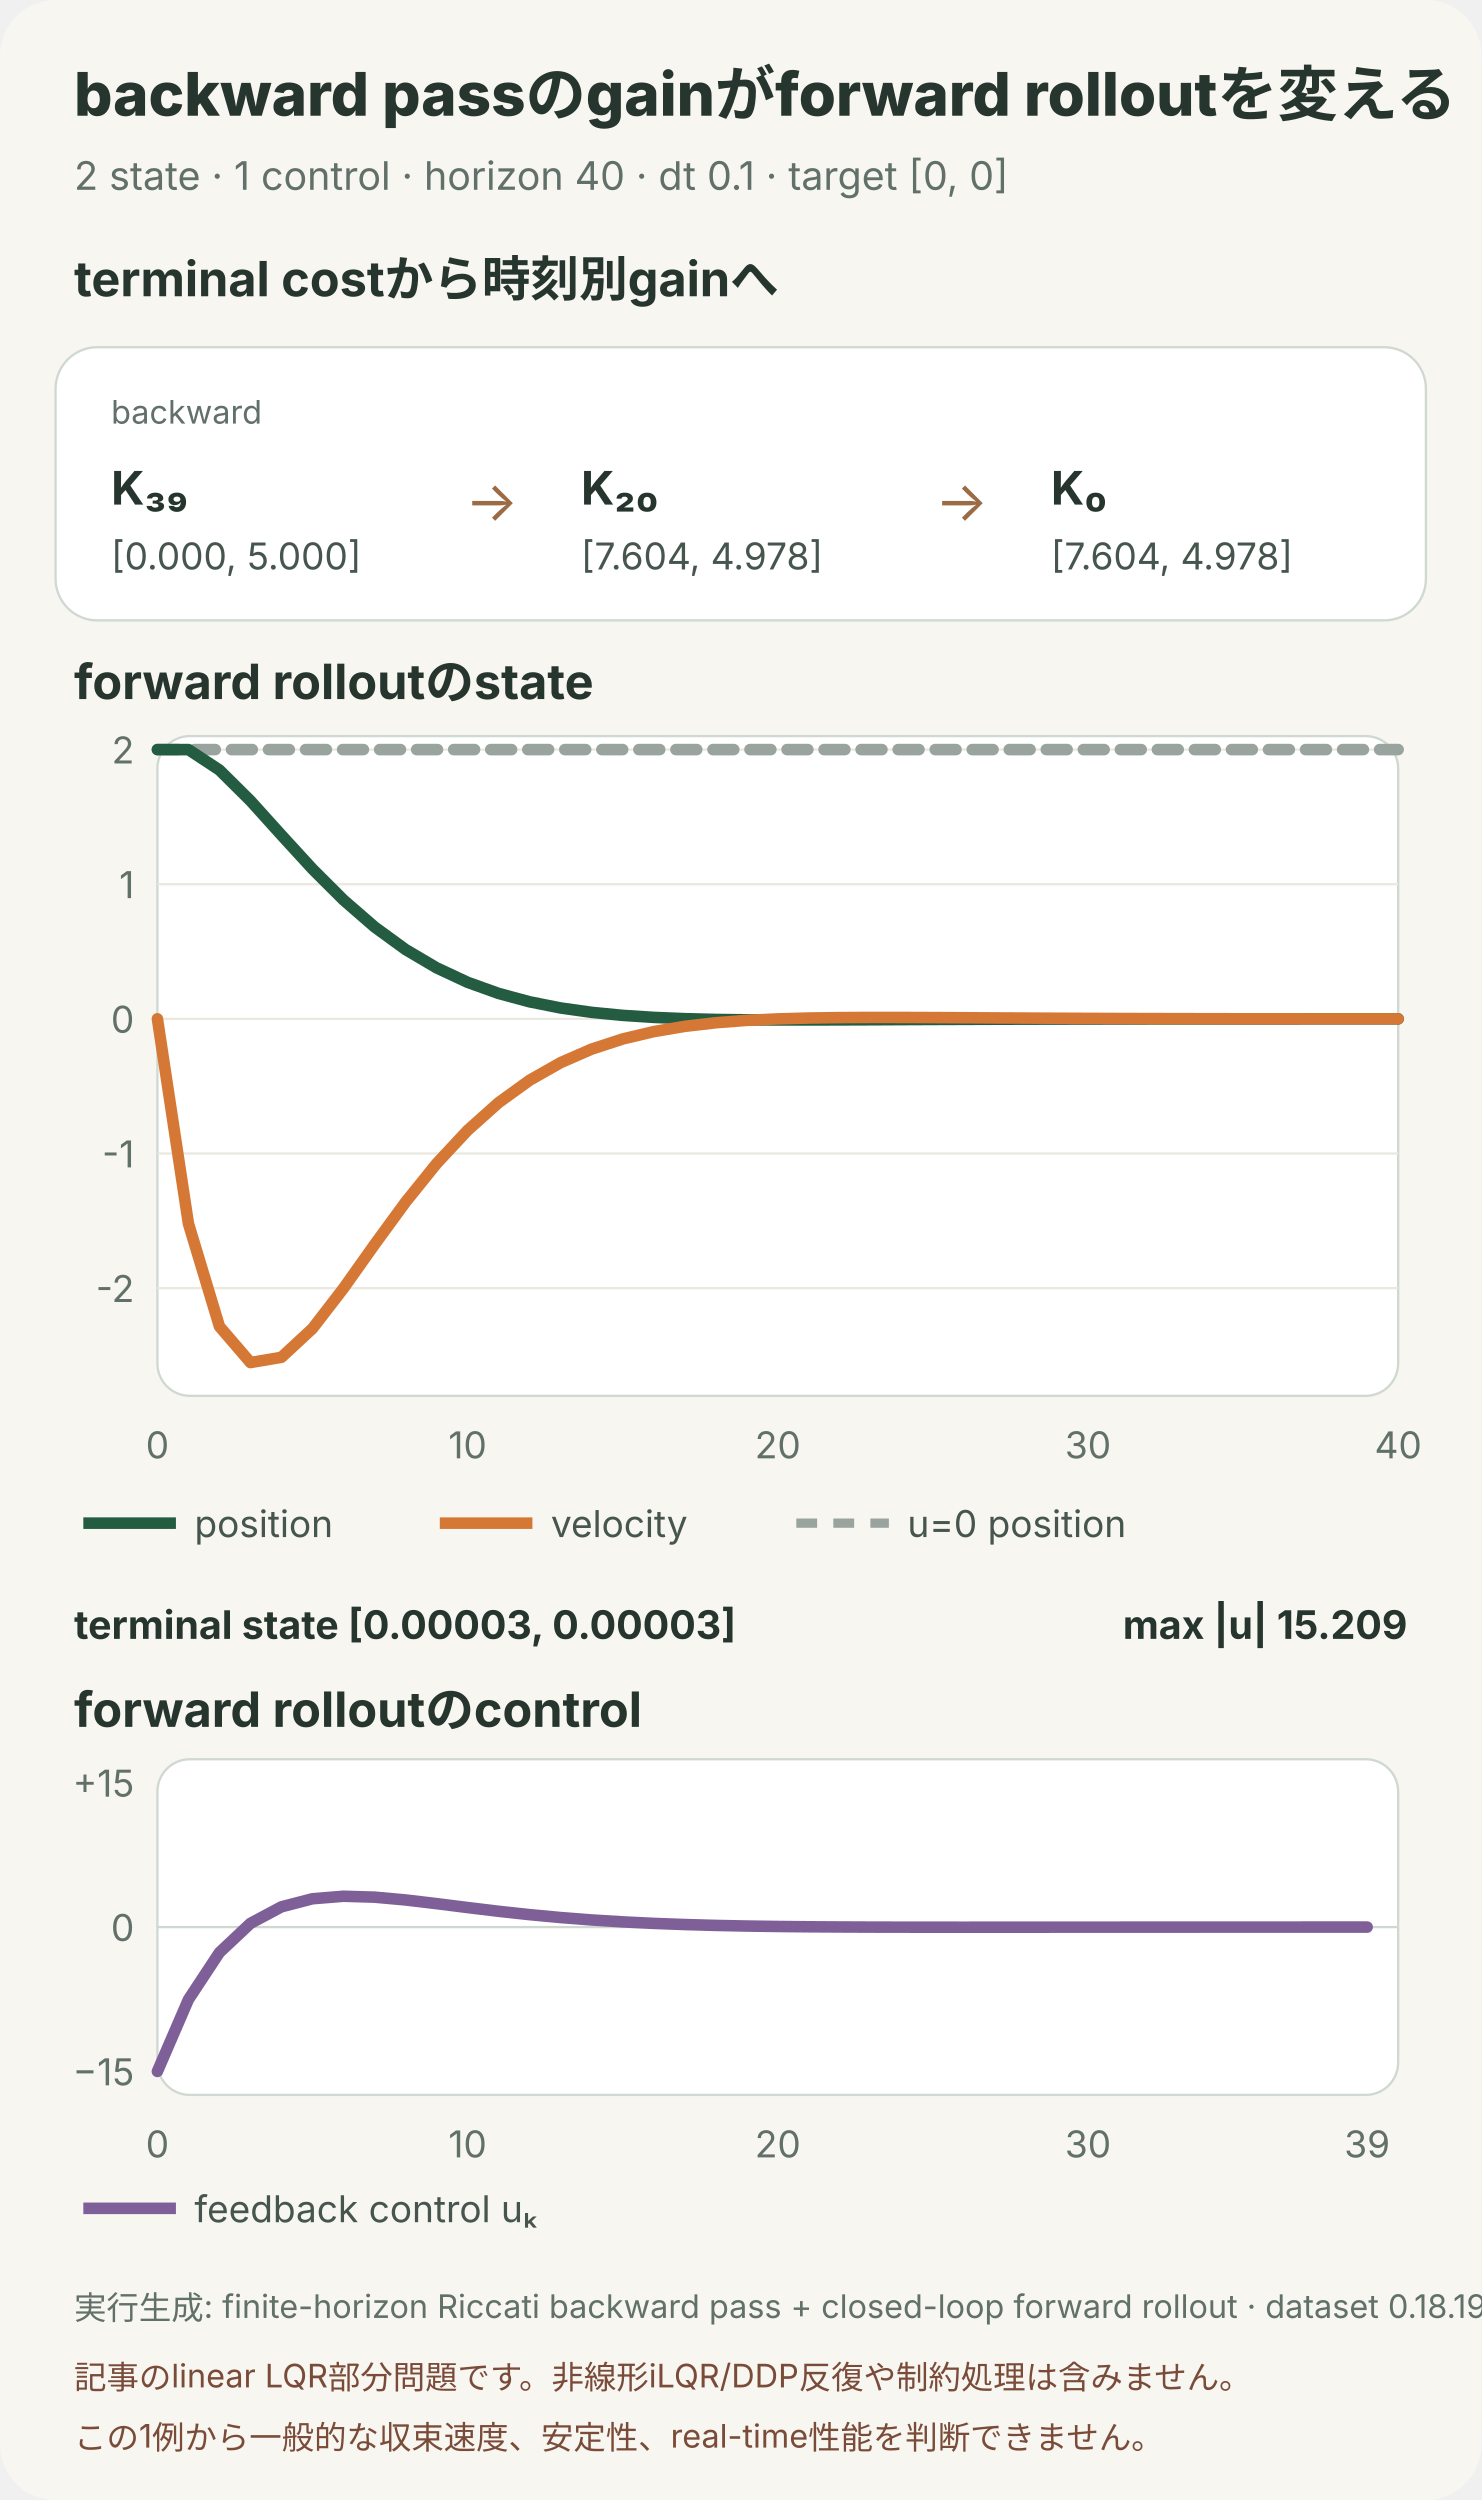
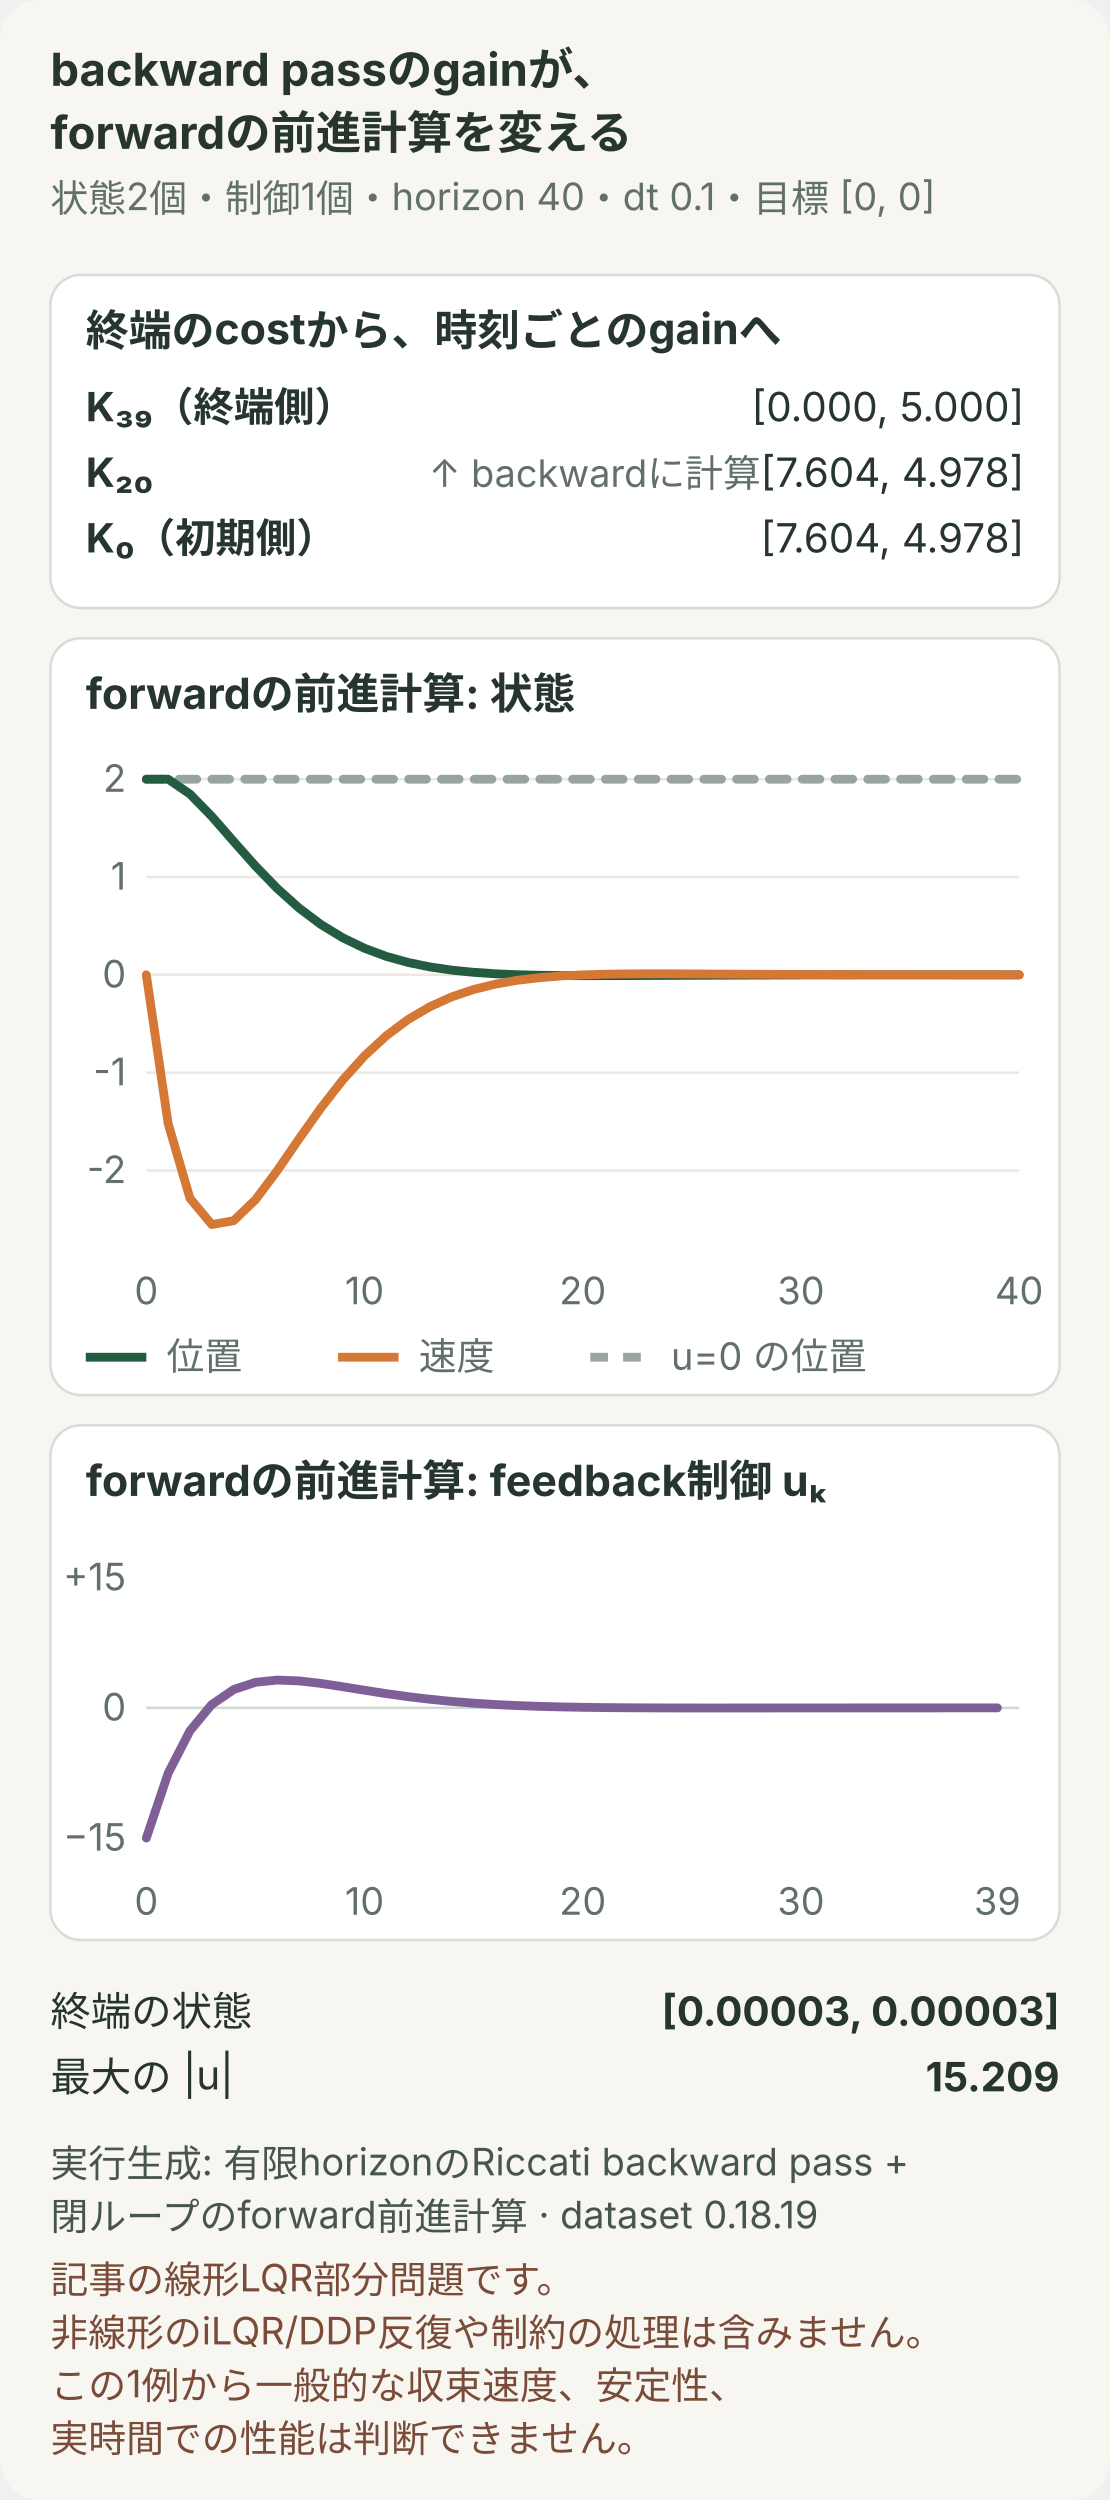
- <svg xmlns="http://www.w3.org/2000/svg" viewBox="0 0 640 1080" role="img" aria-labelledby="figure-title figure-description">
-   <rect width="640" height="1080" rx="24" fill="#f7f6f1" />
-   <text x="32" y="50" class="lqr-title">backward passのgainがforward rolloutを変える</text>
-   <text x="32" y="82" class="lqr-subtitle">2 state · 1 control · horizon 40 · dt 0.1 · target [0, 0]</text>
-   <text x="32" y="128" class="lqr-section">terminal costから時刻別gainへ</text>
-   <rect x="24" y="150" width="592" height="118" rx="18" fill="#fff" stroke="#cfd8d1" />
-   <text x="48" y="183" class="lqr-small-label">backward</text>
-   <text x="48" y="218" class="lqr-gain">K₃₉</text>
-   <text x="48" y="246" class="lqr-gain-value">[0.000, 5.000]</text>
-   <text x="201" y="225" class="lqr-arrow">→</text>
-   <text x="251" y="218" class="lqr-gain">K₂₀</text>
-   <text x="251" y="246" class="lqr-gain-value">[7.604, 4.978]</text>
-   <text x="404" y="225" class="lqr-arrow">→</text>
-   <text x="454" y="218" class="lqr-gain">K₀</text>
-   <text x="454" y="246" class="lqr-gain-value">[7.604, 4.978]</text>
-   <text x="32" y="302" class="lqr-section">forward rolloutのstate</text>
-   <rect x="68.0" y="318.0" width="536.0" height="285.0" rx="14" fill="#fff" stroke="#cfd8d1" />
-   <line x1="68.0" y1="556.47" x2="604.0" y2="556.47" stroke="#ebe8e0" />
-   <text x="58.0" y="562.47" text-anchor="end" class="lqr-axis">-2</text>
-   <line x1="68.0" y1="498.31" x2="604.0" y2="498.31" stroke="#ebe8e0" />
-   <text x="58.0" y="504.31" text-anchor="end" class="lqr-axis">-1</text>
-   <line x1="68.0" y1="440.14" x2="604.0" y2="440.14" stroke="#ebe8e0" />
-   <text x="58.0" y="446.14" text-anchor="end" class="lqr-axis">0</text>
-   <line x1="68.0" y1="381.98" x2="604.0" y2="381.98" stroke="#ebe8e0" />
-   <text x="58.0" y="387.98" text-anchor="end" class="lqr-axis">1</text>
-   <line x1="68.0" y1="323.82" x2="604.0" y2="323.82" stroke="#ebe8e0" />
-   <text x="58.0" y="329.82" text-anchor="end" class="lqr-axis">2</text>
-   <text x="68.00" y="630.0" text-anchor="middle" class="lqr-axis">0</text>
-   <text x="202.00" y="630.0" text-anchor="middle" class="lqr-axis">10</text>
-   <text x="336.00" y="630.0" text-anchor="middle" class="lqr-axis">20</text>
-   <text x="470.00" y="630.0" text-anchor="middle" class="lqr-axis">30</text>
-   <text x="604.00" y="630.0" text-anchor="middle" class="lqr-axis">40</text>
-   <polyline points="68.00,323.82 81.40,323.82 94.80,323.82 108.20,323.82 121.60,323.82 135.00,323.82 148.40,323.82 161.80,323.82 175.20,323.82 188.60,323.82 202.00,323.82 215.40,323.82 228.80,323.82 242.20,323.82 255.60,323.82 269.00,323.82 282.40,323.82 295.80,323.82 309.20,323.82 322.60,323.82 336.00,323.82 349.40,323.82 362.80,323.82 376.20,323.82 389.60,323.82 403.00,323.82 416.40,323.82 429.80,323.82 443.20,323.82 456.60,323.82 470.00,323.82 483.40,323.82 496.80,323.82 510.20,323.82 523.60,323.82 537.00,323.82 550.40,323.82 563.80,323.82 577.20,323.82 590.60,323.82 604.00,323.82" fill="none" stroke="#9aa49e" stroke-width="5" stroke-linecap="round" stroke-linejoin="round" stroke-dasharray="9 7" />
-   <polyline points="68.00,323.82 81.40,323.82 94.80,332.66 108.20,345.95 121.60,360.80 135.00,375.42 148.40,388.79 161.80,400.43 175.20,410.19 188.60,418.10 202.00,424.36 215.40,429.17 228.80,432.79 242.20,435.45 255.60,437.34 269.00,438.64 282.40,439.51 295.80,440.06 309.20,440.39 322.60,440.56 336.00,440.62 349.40,440.63 362.80,440.59 376.20,440.54 389.60,440.47 403.00,440.41 416.40,440.36 429.80,440.31 443.20,440.27 456.60,440.24 470.00,440.21 483.40,440.19 496.80,440.17 510.20,440.16 523.60,440.15 537.00,440.15 550.40,440.15 563.80,440.14 577.20,440.14 590.60,440.14 604.00,440.14" fill="none" stroke="#245c42" stroke-width="5" stroke-linecap="round" stroke-linejoin="round" />
-   <polyline points="68.00,440.14 81.40,528.60 94.80,573.03 108.20,588.62 121.60,586.34 135.00,573.91 148.40,556.54 161.80,537.65 175.20,519.31 188.60,502.68 202.00,488.31 215.40,476.34 228.80,466.66 242.20,459.05 255.60,453.21 269.00,448.84 282.40,445.65 295.80,443.39 309.20,441.83 322.60,440.80 336.00,440.16 349.40,439.79 362.80,439.60 376.20,439.53 389.60,439.54 403.00,439.59 416.40,439.66 429.80,439.74 443.20,439.81 456.60,439.88 470.00,439.94 483.40,439.99 496.80,440.03 510.20,440.06 523.60,440.09 537.00,440.11 550.40,440.12 563.80,440.13 577.20,440.14 590.60,440.14 604.00,440.14" fill="none" stroke="#d67835" stroke-width="5" stroke-linecap="round" stroke-linejoin="round" />
-   <line x1="36" y1="658" x2="76" y2="658" stroke="#245c42" stroke-width="5" />
-   <text x="84" y="664" class="lqr-legend">position</text>
-   <line x1="190" y1="658" x2="230" y2="658" stroke="#d67835" stroke-width="5" />
-   <text x="238" y="664" class="lqr-legend">velocity</text>
-   <line x1="344" y1="658" x2="384" y2="658" stroke="#9aa49e" stroke-width="4" stroke-dasharray="9 7" />
-   <text x="392" y="664" class="lqr-legend">u=0 position</text>
-   <text x="32" y="708" class="lqr-result">terminal state [0.00003, 0.00003]</text>
-   <text x="608" y="708" text-anchor="end" class="lqr-result">max |u| 15.209</text>
-   <text x="32" y="746" class="lqr-section">forward rolloutのcontrol</text>
-   <rect x="68.0" y="760.0" width="536.0" height="145.0" rx="14" fill="#fff" stroke="#cfd8d1" />
-   <line x1="68.0" y1="832.50" x2="604.0" y2="832.50" stroke="#cfd8d1" />
-   <text x="58.0" y="776.15" text-anchor="end" class="lqr-axis">+15</text>
-   <text x="58.0" y="838.50" text-anchor="end" class="lqr-axis">0</text>
-   <text x="58.0" y="900.85" text-anchor="end" class="lqr-axis">−15</text>
-   <polyline points="68.00,894.85 81.40,863.81 94.80,843.49 108.20,830.89 121.60,823.74 135.00,820.26 148.40,819.18 161.80,819.57 175.20,820.78 188.60,822.37 202.00,824.06 215.40,825.68 228.80,827.13 242.20,828.38 255.60,829.42 269.00,830.25 282.40,830.90 295.80,831.40 309.20,831.78 322.60,832.05 336.00,832.24 349.40,832.37 362.80,832.45 376.20,832.51 389.60,832.54 403.00,832.55 416.40,832.56 429.80,832.55 443.20,832.55 456.60,832.54 470.00,832.54 483.40,832.53 496.80,832.52 510.20,832.52 523.60,832.51 537.00,832.51 550.40,832.51 563.80,832.50 577.20,832.50 590.60,832.50" fill="none" stroke="#7e5f98" stroke-width="5" stroke-linecap="round" stroke-linejoin="round" />
-   <text x="68.00" y="932.0" text-anchor="middle" class="lqr-axis">0</text>
-   <text x="202.00" y="932.0" text-anchor="middle" class="lqr-axis">10</text>
-   <text x="336.00" y="932.0" text-anchor="middle" class="lqr-axis">20</text>
-   <text x="470.00" y="932.0" text-anchor="middle" class="lqr-axis">30</text>
-   <text x="590.60" y="932.0" text-anchor="middle" class="lqr-axis">39</text>
-   <line x1="36" y1="954" x2="76" y2="954" stroke="#7e5f98" stroke-width="5" />
-   <text x="84" y="960" class="lqr-legend">feedback control uₖ</text>
-   <text x="32" y="1002" class="lqr-provenance">実行生成: finite-horizon Riccati backward pass + closed-loop forward rollout · dataset 0.18.19</text>
-   <text x="32" y="1032" class="lqr-caveat">記事のlinear LQR部分問題です。非線形iLQR/DDP反復や制約処理は含みません。</text>
-   <text x="32" y="1058" class="lqr-caveat">この1例から一般的な収束速度、安定性、real-time性能を判断できません。</text>
-   <style>text{font-family:system-ui,-apple-system,'Segoe UI',sans-serif;fill:#26352d}.lqr-title{font-size:26px;font-weight:760}.lqr-subtitle{font-size:17px;fill:#617068}.lqr-section{font-size:21px;font-weight:750}.lqr-small-label{font-size:14px;fill:#617068}.lqr-gain{font-size:20px;font-weight:750}.lqr-gain-value{font-size:16px;fill:#46554d;font-variant-numeric:tabular-nums}.lqr-arrow{font-size:24px;fill:#9a6b45}.lqr-axis{font-size:16px;fill:#617068;font-variant-numeric:tabular-nums}.lqr-legend{font-size:16px;fill:#46554d}.lqr-result{font-size:17px;font-weight:700;font-variant-numeric:tabular-nums}.lqr-provenance{font-size:14px;fill:#617068}.lqr-caveat{font-size:14px;fill:#7a4b38}</style>
+ <svg xmlns="http://www.w3.org/2000/svg" viewBox="0 0 440 991" width="440" height="991" role="img" aria-labelledby="figure-title figure-description">
+   <rect width="440" height="991" rx="16" fill="#f7f6f1" />
+   <text x="20" y="34" class="title">backward passのgainが、</text>
+   <text x="20" y="59" class="title">forwardの前進計算を変える</text>
+   <text x="20" y="84" class="subtitle">状態2個・制御1個・horizon 40・dt 0.1・目標 [0, 0]</text>
+   <rect x="20" y="109" width="400" height="132" rx="12" fill="#fff" stroke="#d6ddd7" />
+   <text x="34" y="137" class="panel-title">終端のcostから、時刻ごとのgainへ</text>
+   <text x="34" y="167" class="method">K₃₉（終端側）</text>
+   <text x="406" y="167" text-anchor="end" class="metric">[0.000, 5.000]</text>
+   <text x="34" y="193" class="method">K₂₀</text>
+   <text x="406" y="193" text-anchor="end" class="metric">[7.604, 4.978]</text>
+   <text x="34" y="219" class="method">K₀（初期側）</text>
+   <text x="406" y="219" text-anchor="end" class="metric">[7.604, 4.978]</text>
+   <text x="170" y="193" class="status">↑ backwardに計算</text>
+   <rect x="20" y="253" width="400" height="300" rx="12" fill="#fff" stroke="#d6ddd7" />
+   <text x="34" y="281" class="panel-title">forwardの前進計算: 状態</text>
+   <line x1="58" y1="463.98" x2="404" y2="463.98" stroke="#ebe8e0" />
+   <text x="50" y="468.98" text-anchor="end" class="axis">-2</text>
+   <line x1="58" y1="425.20" x2="404" y2="425.20" stroke="#ebe8e0" />
+   <text x="50" y="430.20" text-anchor="end" class="axis">-1</text>
+   <line x1="58" y1="386.43" x2="404" y2="386.43" stroke="#ebe8e0" />
+   <text x="50" y="391.43" text-anchor="end" class="axis">0</text>
+   <line x1="58" y1="347.65" x2="404" y2="347.65" stroke="#ebe8e0" />
+   <text x="50" y="352.65" text-anchor="end" class="axis">1</text>
+   <line x1="58" y1="308.88" x2="404" y2="308.88" stroke="#ebe8e0" />
+   <text x="50" y="313.88" text-anchor="end" class="axis">2</text>
+   <text x="58.00" y="517" text-anchor="middle" class="axis">0</text>
+   <text x="144.50" y="517" text-anchor="middle" class="axis">10</text>
+   <text x="231.00" y="517" text-anchor="middle" class="axis">20</text>
+   <text x="317.50" y="517" text-anchor="middle" class="axis">30</text>
+   <text x="404.00" y="517" text-anchor="middle" class="axis">40</text>
+   <polyline points="58.00,308.88 66.65,308.88 75.30,308.88 83.95,308.88 92.60,308.88 101.25,308.88 109.90,308.88 118.55,308.88 127.20,308.88 135.85,308.88 144.50,308.88 153.15,308.88 161.80,308.88 170.45,308.88 179.10,308.88 187.75,308.88 196.40,308.88 205.05,308.88 213.70,308.88 222.35,308.88 231.00,308.88 239.65,308.88 248.30,308.88 256.95,308.88 265.60,308.88 274.25,308.88 282.90,308.88 291.55,308.88 300.20,308.88 308.85,308.88 317.50,308.88 326.15,308.88 334.80,308.88 343.45,308.88 352.10,308.88 360.75,308.88 369.40,308.88 378.05,308.88 386.70,308.88 395.35,308.88 404.00,308.88" fill="none" stroke="#9aa49e" stroke-width="3.5" stroke-linecap="round" stroke-linejoin="round" stroke-dasharray="7 6" />
+   <polyline points="58.00,308.88 66.65,308.88 75.30,314.77 83.95,323.63 92.60,333.53 101.25,343.28 109.90,352.20 118.55,359.96 127.20,366.46 135.85,371.73 144.50,375.90 153.15,379.12 161.80,381.53 170.45,383.30 179.10,384.56 187.75,385.43 196.40,386.01 205.05,386.38 213.70,386.59 222.35,386.70 231.00,386.75 239.65,386.75 248.30,386.73 256.95,386.69 265.60,386.65 274.25,386.61 282.90,386.57 291.55,386.54 300.20,386.51 308.85,386.49 317.50,386.47 326.15,386.46 334.80,386.45 343.45,386.44 352.10,386.44 360.75,386.43 369.40,386.43 378.05,386.43 386.70,386.43 395.35,386.43 404.00,386.43" fill="none" stroke="#245c42" stroke-width="3.5" stroke-linecap="round" stroke-linejoin="round" />
+   <polyline points="58.00,386.43 66.65,445.40 75.30,475.02 83.95,485.41 92.60,483.89 101.25,475.60 109.90,464.03 118.55,451.43 127.20,439.21 135.85,428.12 144.50,418.54 153.15,410.56 161.80,404.11 170.45,399.03 179.10,395.14 187.75,392.23 196.40,390.10 205.05,388.59 213.70,387.56 222.35,386.87 231.00,386.44 239.65,386.19 248.30,386.06 256.95,386.02 265.60,386.02 274.25,386.06 282.90,386.11 291.55,386.16 300.20,386.21 308.85,386.25 317.50,386.29 326.15,386.33 334.80,386.35 343.45,386.38 352.10,386.39 360.75,386.40 369.40,386.41 378.05,386.42 386.70,386.42 395.35,386.43 404.00,386.43" fill="none" stroke="#d67835" stroke-width="3.5" stroke-linecap="round" stroke-linejoin="round" />
+   <line x1="34" y1="538" x2="58" y2="538" stroke="#245c42" stroke-width="3.5" />
+   <text x="66" y="543" class="note">位置</text>
+   <line x1="134" y1="538" x2="158" y2="538" stroke="#d67835" stroke-width="3.5" />
+   <text x="166" y="543" class="note">速度</text>
+   <line x1="234" y1="538" x2="258" y2="538" stroke="#9aa49e" stroke-width="3.5" stroke-dasharray="7 6" />
+   <text x="266" y="543" class="note">u=0 の位置</text>
+   <rect x="20" y="565" width="400" height="204" rx="12" fill="#fff" stroke="#d6ddd7" />
+   <text x="34" y="593" class="panel-title">forwardの前進計算: feedback制御 uₖ</text>
+   <line x1="58" y1="677.00" x2="404" y2="677.00" stroke="#cfd8d1" />
+   <text x="50" y="630.40" text-anchor="end" class="axis">+15</text>
+   <text x="50" y="682.00" text-anchor="end" class="axis">0</text>
+   <text x="50" y="733.60" text-anchor="end" class="axis">−15</text>
+   <polyline points="58.00,728.60 66.65,702.92 75.30,686.09 83.95,675.67 92.60,669.75 101.25,666.87 109.90,665.98 118.55,666.30 127.20,667.30 135.85,668.62 144.50,670.02 153.15,671.36 161.80,672.56 170.45,673.59 179.10,674.45 187.75,675.14 196.40,675.68 205.05,676.09 213.70,676.40 222.35,676.62 231.00,676.78 239.65,676.89 248.30,676.96 256.95,677.00 265.60,677.03 274.25,677.04 282.90,677.05 291.55,677.04 300.20,677.04 308.85,677.03 317.50,677.03 326.15,677.02 334.80,677.02 343.45,677.01 352.10,677.01 360.75,677.01 369.40,677.01 378.05,677.00 386.70,677.00 395.35,677.00" fill="none" stroke="#7e5f98" stroke-width="3.5" stroke-linecap="round" stroke-linejoin="round" />
+   <text x="58.00" y="759" text-anchor="middle" class="axis">0</text>
+   <text x="144.50" y="759" text-anchor="middle" class="axis">10</text>
+   <text x="231.00" y="759" text-anchor="middle" class="axis">20</text>
+   <text x="317.50" y="759" text-anchor="middle" class="axis">30</text>
+   <text x="395.35" y="759" text-anchor="middle" class="axis">39</text>
+   <text x="20" y="803" class="metric">終端の状態</text>
+   <text x="420" y="803" text-anchor="end" class="metric-value">[0.00003, 0.00003]</text>
+   <text x="20" y="829" class="metric">最大の |u|</text>
+   <text x="420" y="829" text-anchor="end" class="metric-value">15.209</text>
+   <text x="20" y="863" class="caption">実行生成: 有限horizonのRiccati backward pass +</text>
+   <text x="20" y="884" class="caption">閉ループのforward前進計算 · dataset 0.18.19</text>
+   <text x="20" y="909" class="caveat">記事の線形LQR部分問題です。</text>
+   <text x="20" y="930" class="caveat">非線形のiLQR/DDP反復や制約の処理は含みません。</text>
+   <text x="20" y="951" class="caveat">この1例から一般的な収束速度、安定性、</text>
+   <text x="20" y="972" class="caveat">実時間での性能は判断できません。</text>
+   <style>text{font-family:system-ui,-apple-system,'Segoe UI',sans-serif;fill:#26352d;font-size:15px}.title{font-size:18px;font-weight:750}.subtitle{fill:#617068}.panel-title{font-size:17px;font-weight:750}.method{font-size:16px;font-weight:750}.metric,.metric-value{font-size:16px;font-variant-numeric:tabular-nums}.metric-value{font-weight:750}.status,.axis,.note{fill:#617068}.caption{fill:#46554d}.caveat{fill:#7a4b38}.halo{paint-order:stroke;stroke:#fff;stroke-width:4px;stroke-linejoin:round}</style>
</svg>
